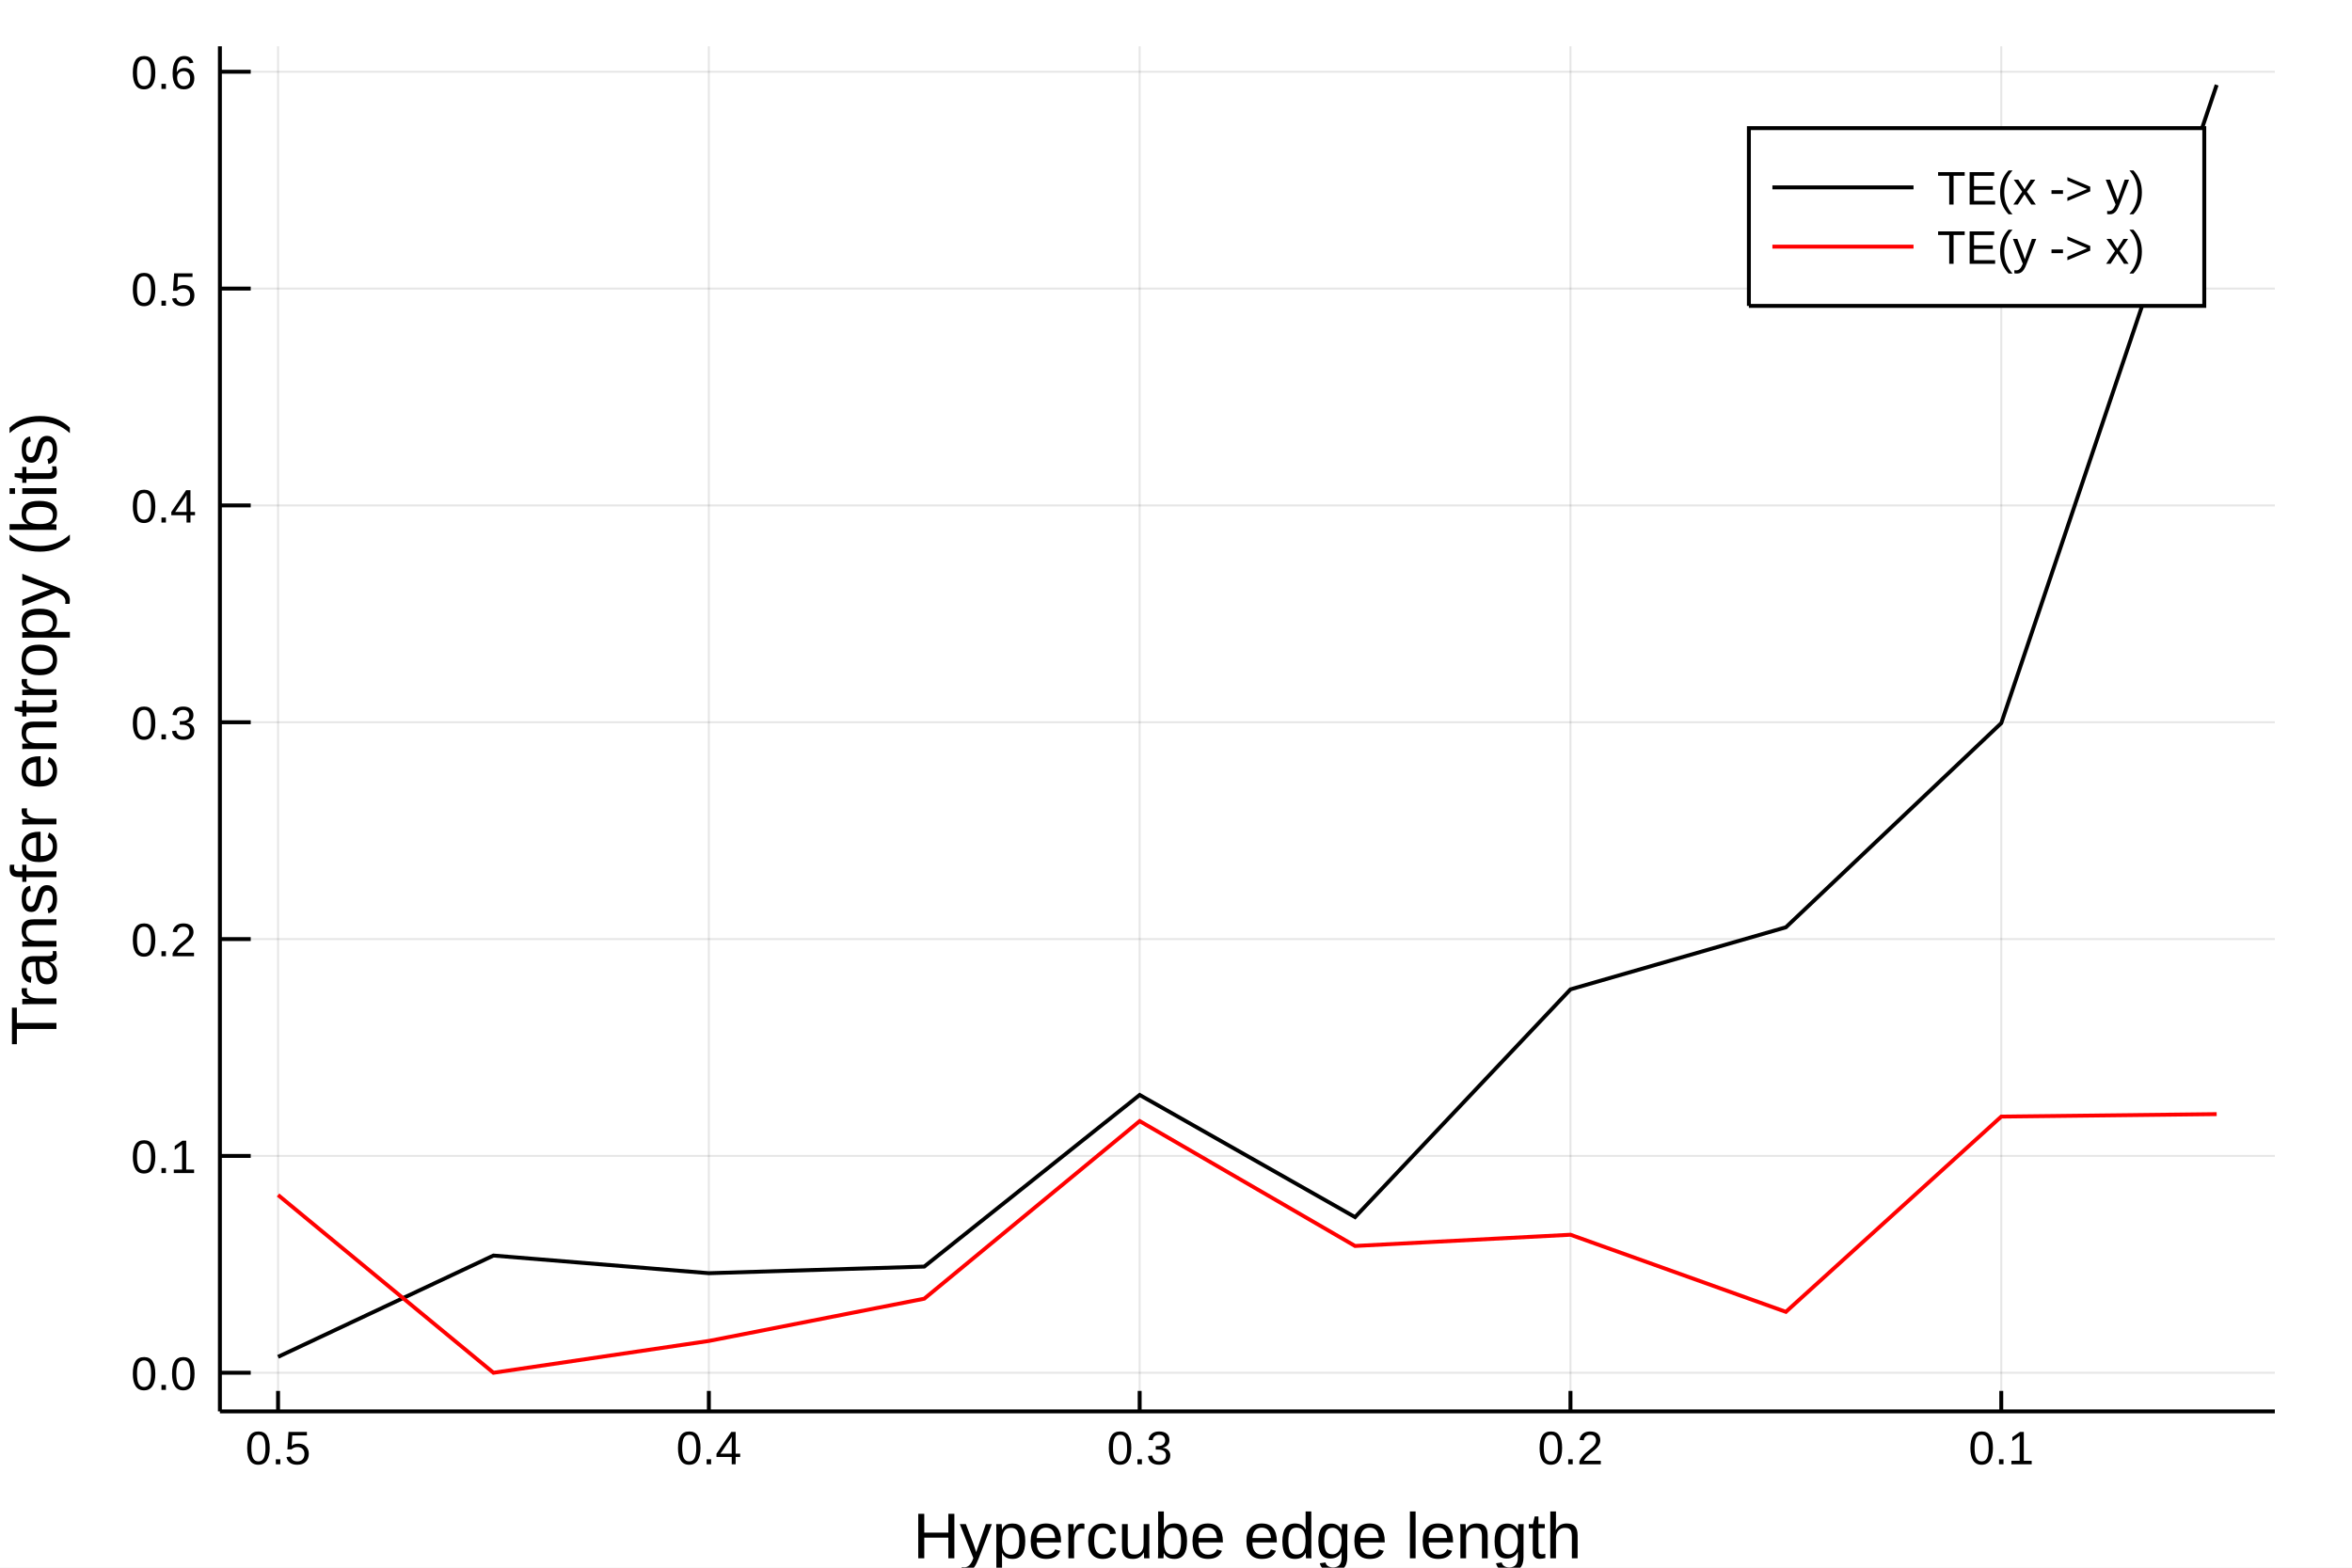
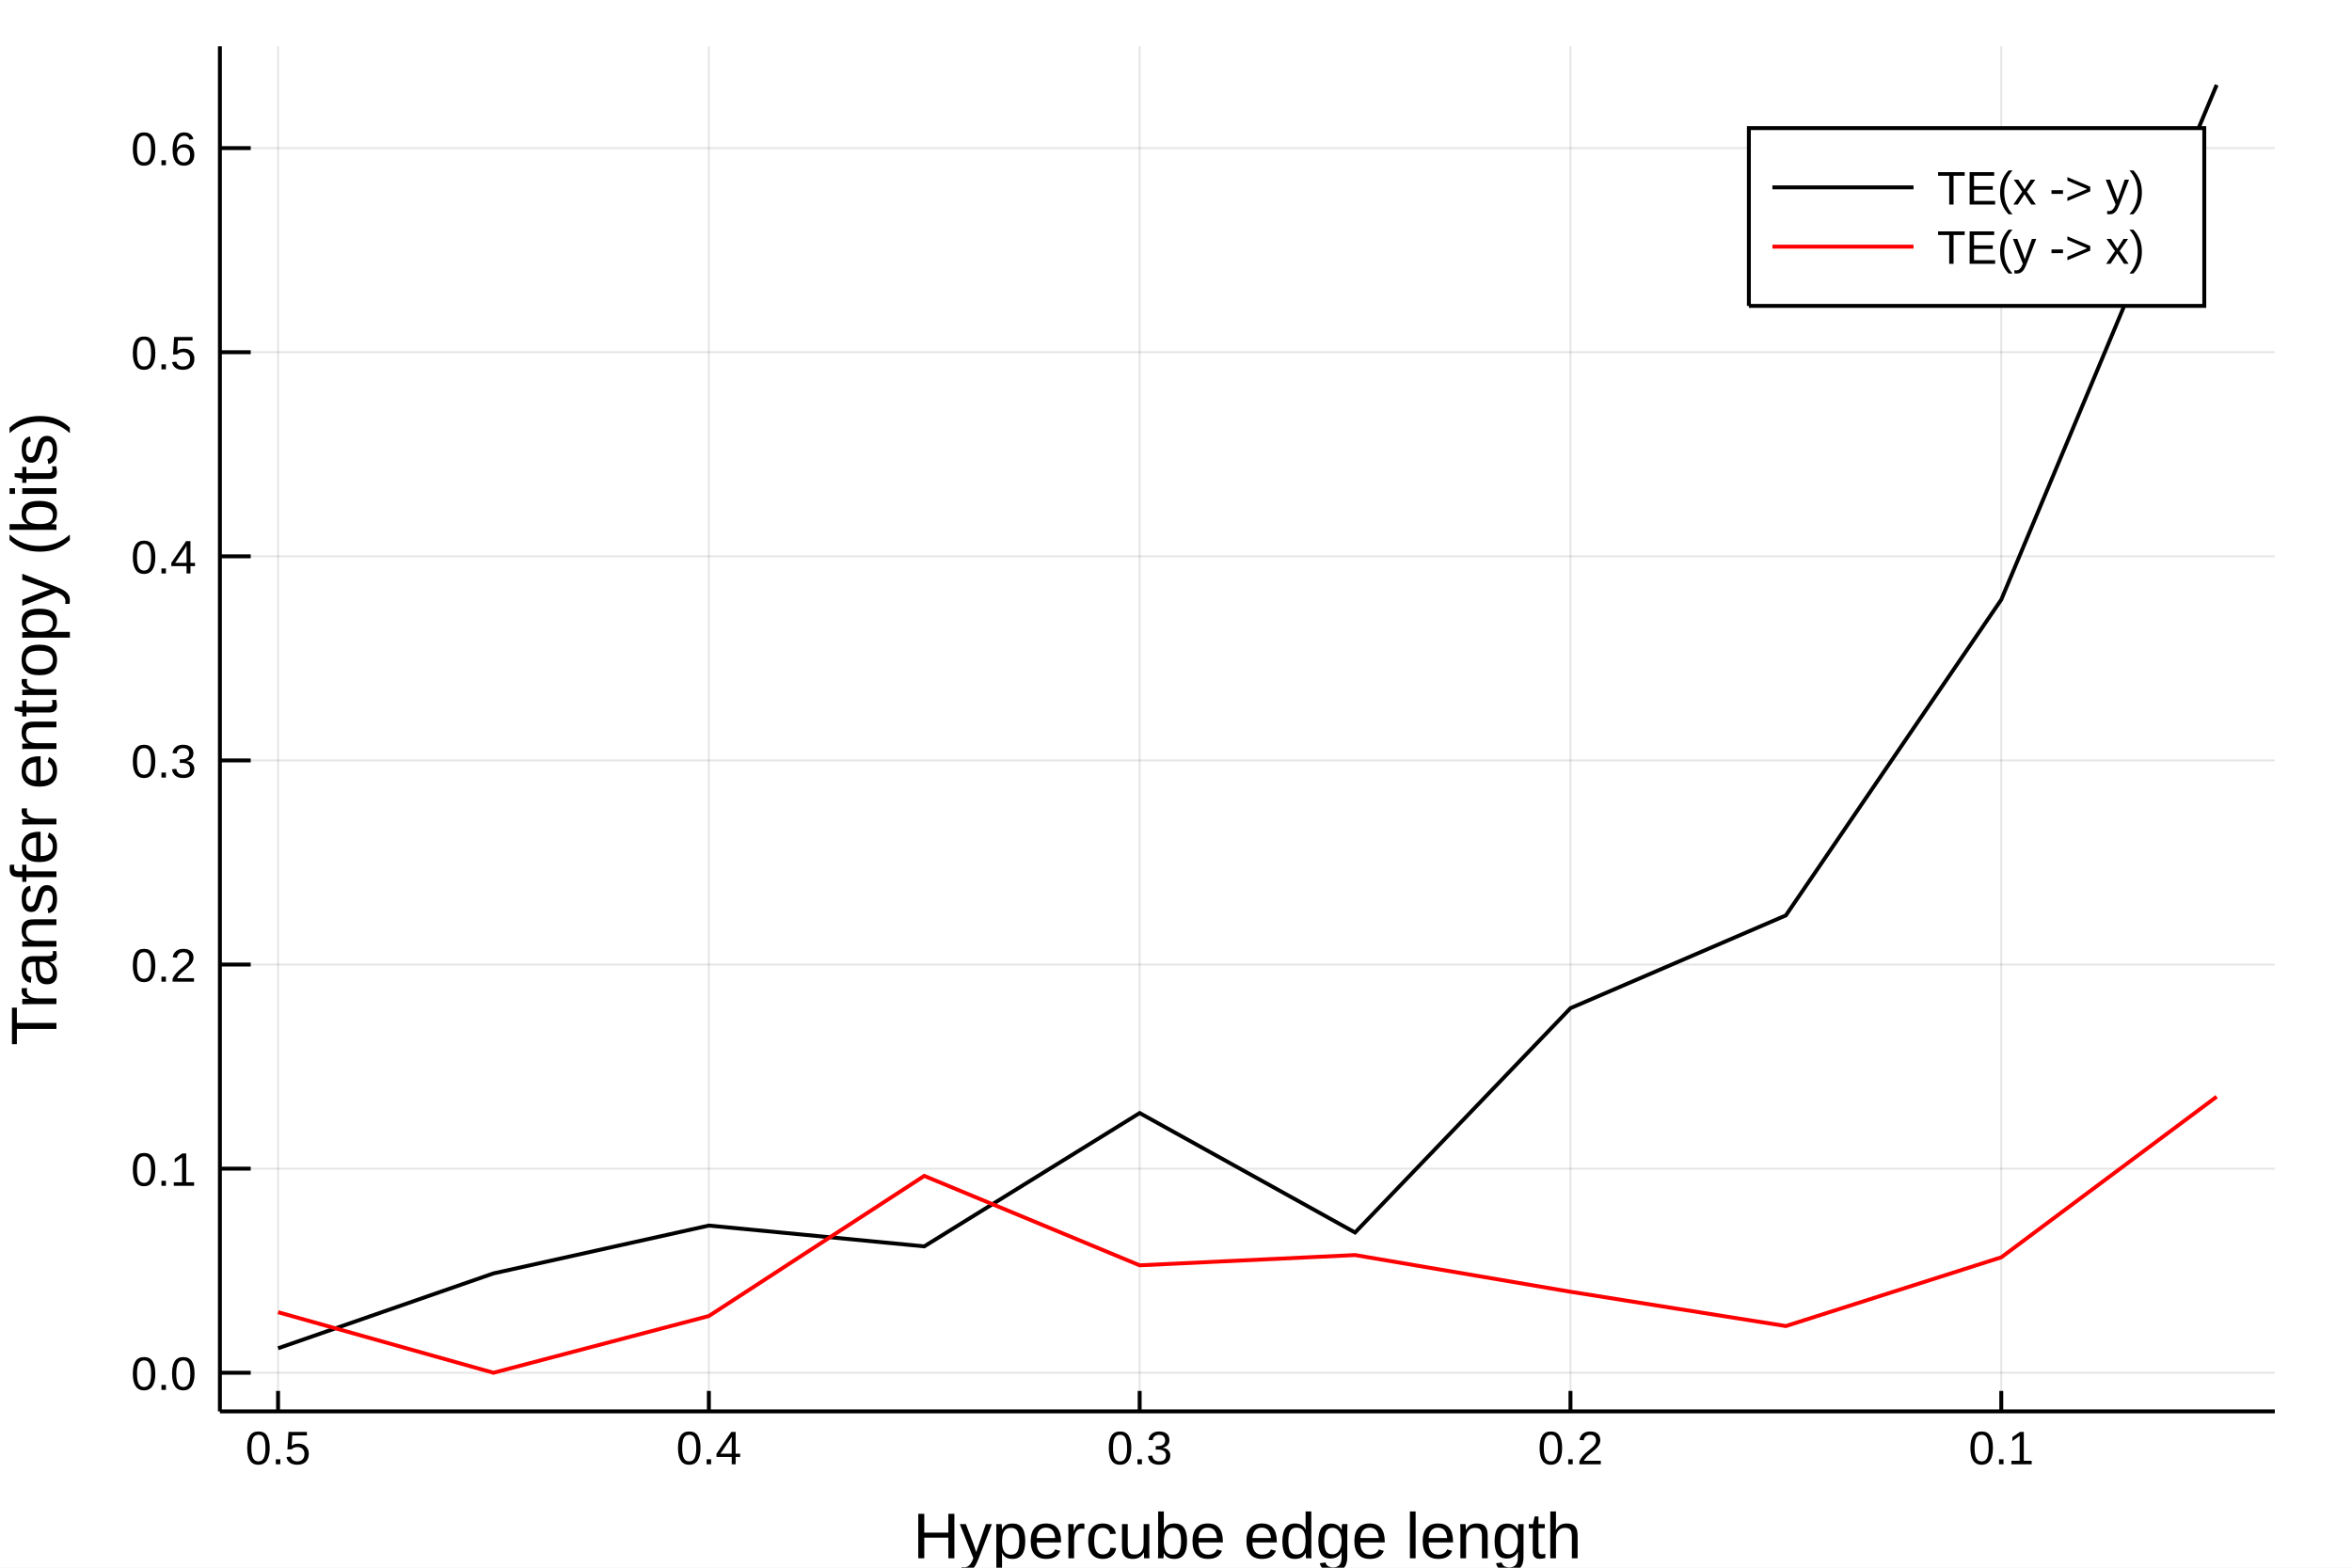
<svg xmlns="http://www.w3.org/2000/svg" width="600" height="400" viewBox="0 0 2400 1600">
  <defs>
-     <clipPath id="clip6500">
+     <clipPath id="clip3600">
      <rect x="0" y="0" width="2400" height="1600" />
    </clipPath>
  </defs>
-   <path clip-path="url(#clip6500)" d=" M0 1600 L2400 1600 L2400 0 L0 0  Z   " fill="#ffffff" fill-rule="evenodd" fill-opacity="1" />
+   <path clip-path="url(#clip3600)" d=" M0 1600 L2400 1600 L2400 0 L0 0  Z   " fill="#ffffff" fill-rule="evenodd" fill-opacity="1" />
  <defs>
-     <clipPath id="clip6501">
+     <clipPath id="clip3601">
      <rect x="480" y="0" width="1681" height="1600" />
    </clipPath>
  </defs>
-   <path clip-path="url(#clip6500)" d=" M224.386 1440.48 L2321.26 1440.48 L2321.26 47.244 L224.386 47.244  Z   " fill="#ffffff" fill-rule="evenodd" fill-opacity="1" />
+   <path clip-path="url(#clip3600)" d=" M224.386 1440.48 L2321.26 1440.48 L2321.26 47.244 L224.386 47.244  Z   " fill="#ffffff" fill-rule="evenodd" fill-opacity="1" />
  <defs>
-     <clipPath id="clip6502">
+     <clipPath id="clip3602">
      <rect x="224" y="47" width="2098" height="1394" />
    </clipPath>
  </defs>
-   <polyline clip-path="url(#clip6502)" style="stroke:#000000; stroke-width:2; stroke-opacity:0.1; fill:none" points="   2042.12,1440.48 2042.12,47.244    " />
-   <polyline clip-path="url(#clip6502)" style="stroke:#000000; stroke-width:2; stroke-opacity:0.1; fill:none" points="   1602.52,1440.48 1602.52,47.244    " />
-   <polyline clip-path="url(#clip6502)" style="stroke:#000000; stroke-width:2; stroke-opacity:0.1; fill:none" points="   1162.92,1440.48 1162.92,47.244    " />
-   <polyline clip-path="url(#clip6502)" style="stroke:#000000; stroke-width:2; stroke-opacity:0.1; fill:none" points="   723.328,1440.48 723.328,47.244    " />
-   <polyline clip-path="url(#clip6502)" style="stroke:#000000; stroke-width:2; stroke-opacity:0.1; fill:none" points="   283.732,1440.48 283.732,47.244    " />
-   <polyline clip-path="url(#clip6502)" style="stroke:#000000; stroke-width:2; stroke-opacity:0.1; fill:none" points="   2321.26,1401.05 224.386,1401.05    " />
-   <polyline clip-path="url(#clip6502)" style="stroke:#000000; stroke-width:2; stroke-opacity:0.1; fill:none" points="   2321.26,1179.75 224.386,1179.75    " />
-   <polyline clip-path="url(#clip6502)" style="stroke:#000000; stroke-width:2; stroke-opacity:0.1; fill:none" points="   2321.26,958.443 224.386,958.443    " />
-   <polyline clip-path="url(#clip6502)" style="stroke:#000000; stroke-width:2; stroke-opacity:0.1; fill:none" points="   2321.26,737.139 224.386,737.139    " />
-   <polyline clip-path="url(#clip6502)" style="stroke:#000000; stroke-width:2; stroke-opacity:0.1; fill:none" points="   2321.26,515.835 224.386,515.835    " />
-   <polyline clip-path="url(#clip6502)" style="stroke:#000000; stroke-width:2; stroke-opacity:0.1; fill:none" points="   2321.26,294.53 224.386,294.53    " />
-   <polyline clip-path="url(#clip6502)" style="stroke:#000000; stroke-width:2; stroke-opacity:0.1; fill:none" points="   2321.26,73.226 224.386,73.226    " />
-   <polyline clip-path="url(#clip6500)" style="stroke:#000000; stroke-width:4; stroke-opacity:1; fill:none" points="   2321.26,1440.48 224.386,1440.48    " />
-   <polyline clip-path="url(#clip6500)" style="stroke:#000000; stroke-width:4; stroke-opacity:1; fill:none" points="   224.386,1440.48 224.386,47.244    " />
-   <polyline clip-path="url(#clip6500)" style="stroke:#000000; stroke-width:4; stroke-opacity:1; fill:none" points="   2042.12,1440.48 2042.12,1419.58    " />
-   <polyline clip-path="url(#clip6500)" style="stroke:#000000; stroke-width:4; stroke-opacity:1; fill:none" points="   1602.52,1440.48 1602.52,1419.58    " />
-   <polyline clip-path="url(#clip6500)" style="stroke:#000000; stroke-width:4; stroke-opacity:1; fill:none" points="   1162.92,1440.48 1162.92,1419.58    " />
-   <polyline clip-path="url(#clip6500)" style="stroke:#000000; stroke-width:4; stroke-opacity:1; fill:none" points="   723.328,1440.48 723.328,1419.58    " />
-   <polyline clip-path="url(#clip6500)" style="stroke:#000000; stroke-width:4; stroke-opacity:1; fill:none" points="   283.732,1440.48 283.732,1419.58    " />
-   <polyline clip-path="url(#clip6500)" style="stroke:#000000; stroke-width:4; stroke-opacity:1; fill:none" points="   224.386,1401.05 255.839,1401.05    " />
-   <polyline clip-path="url(#clip6500)" style="stroke:#000000; stroke-width:4; stroke-opacity:1; fill:none" points="   224.386,1179.75 255.839,1179.75    " />
-   <polyline clip-path="url(#clip6500)" style="stroke:#000000; stroke-width:4; stroke-opacity:1; fill:none" points="   224.386,958.443 255.839,958.443    " />
-   <polyline clip-path="url(#clip6500)" style="stroke:#000000; stroke-width:4; stroke-opacity:1; fill:none" points="   224.386,737.139 255.839,737.139    " />
-   <polyline clip-path="url(#clip6500)" style="stroke:#000000; stroke-width:4; stroke-opacity:1; fill:none" points="   224.386,515.835 255.839,515.835    " />
-   <polyline clip-path="url(#clip6500)" style="stroke:#000000; stroke-width:4; stroke-opacity:1; fill:none" points="   224.386,294.53 255.839,294.53    " />
-   <polyline clip-path="url(#clip6500)" style="stroke:#000000; stroke-width:4; stroke-opacity:1; fill:none" points="   224.386,73.226 255.839,73.226    " />
-   <g clip-path="url(#clip6500)">
+   <polyline clip-path="url(#clip3602)" style="stroke:#000000; stroke-width:2; stroke-opacity:0.1; fill:none" points="   2042.12,1440.48 2042.12,47.244    " />
+   <polyline clip-path="url(#clip3602)" style="stroke:#000000; stroke-width:2; stroke-opacity:0.1; fill:none" points="   1602.52,1440.48 1602.52,47.244    " />
+   <polyline clip-path="url(#clip3602)" style="stroke:#000000; stroke-width:2; stroke-opacity:0.1; fill:none" points="   1162.92,1440.48 1162.92,47.244    " />
+   <polyline clip-path="url(#clip3602)" style="stroke:#000000; stroke-width:2; stroke-opacity:0.1; fill:none" points="   723.328,1440.48 723.328,47.244    " />
+   <polyline clip-path="url(#clip3602)" style="stroke:#000000; stroke-width:2; stroke-opacity:0.1; fill:none" points="   283.732,1440.48 283.732,47.244    " />
+   <polyline clip-path="url(#clip3602)" style="stroke:#000000; stroke-width:2; stroke-opacity:0.1; fill:none" points="   2321.26,1401.05 224.386,1401.05    " />
+   <polyline clip-path="url(#clip3602)" style="stroke:#000000; stroke-width:2; stroke-opacity:0.1; fill:none" points="   2321.26,1192.73 224.386,1192.73    " />
+   <polyline clip-path="url(#clip3602)" style="stroke:#000000; stroke-width:2; stroke-opacity:0.1; fill:none" points="   2321.26,984.419 224.386,984.419    " />
+   <polyline clip-path="url(#clip3602)" style="stroke:#000000; stroke-width:2; stroke-opacity:0.1; fill:none" points="   2321.26,776.102 224.386,776.102    " />
+   <polyline clip-path="url(#clip3602)" style="stroke:#000000; stroke-width:2; stroke-opacity:0.1; fill:none" points="   2321.26,567.786 224.386,567.786    " />
+   <polyline clip-path="url(#clip3602)" style="stroke:#000000; stroke-width:2; stroke-opacity:0.1; fill:none" points="   2321.26,359.47 224.386,359.47    " />
+   <polyline clip-path="url(#clip3602)" style="stroke:#000000; stroke-width:2; stroke-opacity:0.1; fill:none" points="   2321.26,151.153 224.386,151.153    " />
+   <polyline clip-path="url(#clip3600)" style="stroke:#000000; stroke-width:4; stroke-opacity:1; fill:none" points="   2321.26,1440.48 224.386,1440.48    " />
+   <polyline clip-path="url(#clip3600)" style="stroke:#000000; stroke-width:4; stroke-opacity:1; fill:none" points="   224.386,1440.48 224.386,47.244    " />
+   <polyline clip-path="url(#clip3600)" style="stroke:#000000; stroke-width:4; stroke-opacity:1; fill:none" points="   2042.12,1440.48 2042.12,1419.58    " />
+   <polyline clip-path="url(#clip3600)" style="stroke:#000000; stroke-width:4; stroke-opacity:1; fill:none" points="   1602.52,1440.48 1602.52,1419.58    " />
+   <polyline clip-path="url(#clip3600)" style="stroke:#000000; stroke-width:4; stroke-opacity:1; fill:none" points="   1162.92,1440.48 1162.92,1419.58    " />
+   <polyline clip-path="url(#clip3600)" style="stroke:#000000; stroke-width:4; stroke-opacity:1; fill:none" points="   723.328,1440.48 723.328,1419.58    " />
+   <polyline clip-path="url(#clip3600)" style="stroke:#000000; stroke-width:4; stroke-opacity:1; fill:none" points="   283.732,1440.48 283.732,1419.58    " />
+   <polyline clip-path="url(#clip3600)" style="stroke:#000000; stroke-width:4; stroke-opacity:1; fill:none" points="   224.386,1401.05 255.839,1401.05    " />
+   <polyline clip-path="url(#clip3600)" style="stroke:#000000; stroke-width:4; stroke-opacity:1; fill:none" points="   224.386,1192.73 255.839,1192.73    " />
+   <polyline clip-path="url(#clip3600)" style="stroke:#000000; stroke-width:4; stroke-opacity:1; fill:none" points="   224.386,984.419 255.839,984.419    " />
+   <polyline clip-path="url(#clip3600)" style="stroke:#000000; stroke-width:4; stroke-opacity:1; fill:none" points="   224.386,776.102 255.839,776.102    " />
+   <polyline clip-path="url(#clip3600)" style="stroke:#000000; stroke-width:4; stroke-opacity:1; fill:none" points="   224.386,567.786 255.839,567.786    " />
+   <polyline clip-path="url(#clip3600)" style="stroke:#000000; stroke-width:4; stroke-opacity:1; fill:none" points="   224.386,359.47 255.839,359.47    " />
+   <polyline clip-path="url(#clip3600)" style="stroke:#000000; stroke-width:4; stroke-opacity:1; fill:none" points="   224.386,151.153 255.839,151.153    " />
+   <g clip-path="url(#clip3600)">
    <text style="fill:#000000; fill-opacity:1; font-family:Arial,Helvetica Neue,Helvetica,sans-serif; font-size:48px; text-anchor:middle;" transform="rotate(0, 2042.12, 1494.48)" x="2042.12" y="1494.48">0.1</text>
  </g>
-   <g clip-path="url(#clip6500)">
+   <g clip-path="url(#clip3600)">
    <text style="fill:#000000; fill-opacity:1; font-family:Arial,Helvetica Neue,Helvetica,sans-serif; font-size:48px; text-anchor:middle;" transform="rotate(0, 1602.52, 1494.48)" x="1602.52" y="1494.48">0.2</text>
  </g>
-   <g clip-path="url(#clip6500)">
+   <g clip-path="url(#clip3600)">
    <text style="fill:#000000; fill-opacity:1; font-family:Arial,Helvetica Neue,Helvetica,sans-serif; font-size:48px; text-anchor:middle;" transform="rotate(0, 1162.92, 1494.48)" x="1162.92" y="1494.48">0.3</text>
  </g>
-   <g clip-path="url(#clip6500)">
+   <g clip-path="url(#clip3600)">
    <text style="fill:#000000; fill-opacity:1; font-family:Arial,Helvetica Neue,Helvetica,sans-serif; font-size:48px; text-anchor:middle;" transform="rotate(0, 723.328, 1494.48)" x="723.328" y="1494.48">0.4</text>
  </g>
-   <g clip-path="url(#clip6500)">
+   <g clip-path="url(#clip3600)">
    <text style="fill:#000000; fill-opacity:1; font-family:Arial,Helvetica Neue,Helvetica,sans-serif; font-size:48px; text-anchor:middle;" transform="rotate(0, 283.732, 1494.48)" x="283.732" y="1494.48">0.5</text>
  </g>
-   <g clip-path="url(#clip6500)">
+   <g clip-path="url(#clip3600)">
    <text style="fill:#000000; fill-opacity:1; font-family:Arial,Helvetica Neue,Helvetica,sans-serif; font-size:48px; text-anchor:end;" transform="rotate(0, 200.386, 1418.55)" x="200.386" y="1418.55">0.0</text>
  </g>
-   <g clip-path="url(#clip6500)">
-     <text style="fill:#000000; fill-opacity:1; font-family:Arial,Helvetica Neue,Helvetica,sans-serif; font-size:48px; text-anchor:end;" transform="rotate(0, 200.386, 1197.25)" x="200.386" y="1197.25">0.1</text>
+   <g clip-path="url(#clip3600)">
+     <text style="fill:#000000; fill-opacity:1; font-family:Arial,Helvetica Neue,Helvetica,sans-serif; font-size:48px; text-anchor:end;" transform="rotate(0, 200.386, 1210.23)" x="200.386" y="1210.23">0.1</text>
  </g>
-   <g clip-path="url(#clip6500)">
-     <text style="fill:#000000; fill-opacity:1; font-family:Arial,Helvetica Neue,Helvetica,sans-serif; font-size:48px; text-anchor:end;" transform="rotate(0, 200.386, 975.943)" x="200.386" y="975.943">0.2</text>
+   <g clip-path="url(#clip3600)">
+     <text style="fill:#000000; fill-opacity:1; font-family:Arial,Helvetica Neue,Helvetica,sans-serif; font-size:48px; text-anchor:end;" transform="rotate(0, 200.386, 1001.92)" x="200.386" y="1001.92">0.2</text>
  </g>
-   <g clip-path="url(#clip6500)">
-     <text style="fill:#000000; fill-opacity:1; font-family:Arial,Helvetica Neue,Helvetica,sans-serif; font-size:48px; text-anchor:end;" transform="rotate(0, 200.386, 754.639)" x="200.386" y="754.639">0.3</text>
+   <g clip-path="url(#clip3600)">
+     <text style="fill:#000000; fill-opacity:1; font-family:Arial,Helvetica Neue,Helvetica,sans-serif; font-size:48px; text-anchor:end;" transform="rotate(0, 200.386, 793.602)" x="200.386" y="793.602">0.3</text>
  </g>
-   <g clip-path="url(#clip6500)">
-     <text style="fill:#000000; fill-opacity:1; font-family:Arial,Helvetica Neue,Helvetica,sans-serif; font-size:48px; text-anchor:end;" transform="rotate(0, 200.386, 533.335)" x="200.386" y="533.335">0.4</text>
+   <g clip-path="url(#clip3600)">
+     <text style="fill:#000000; fill-opacity:1; font-family:Arial,Helvetica Neue,Helvetica,sans-serif; font-size:48px; text-anchor:end;" transform="rotate(0, 200.386, 585.286)" x="200.386" y="585.286">0.4</text>
  </g>
-   <g clip-path="url(#clip6500)">
-     <text style="fill:#000000; fill-opacity:1; font-family:Arial,Helvetica Neue,Helvetica,sans-serif; font-size:48px; text-anchor:end;" transform="rotate(0, 200.386, 312.03)" x="200.386" y="312.03">0.5</text>
+   <g clip-path="url(#clip3600)">
+     <text style="fill:#000000; fill-opacity:1; font-family:Arial,Helvetica Neue,Helvetica,sans-serif; font-size:48px; text-anchor:end;" transform="rotate(0, 200.386, 376.97)" x="200.386" y="376.97">0.5</text>
  </g>
-   <g clip-path="url(#clip6500)">
-     <text style="fill:#000000; fill-opacity:1; font-family:Arial,Helvetica Neue,Helvetica,sans-serif; font-size:48px; text-anchor:end;" transform="rotate(0, 200.386, 90.7262)" x="200.386" y="90.726">0.6</text>
+   <g clip-path="url(#clip3600)">
+     <text style="fill:#000000; fill-opacity:1; font-family:Arial,Helvetica Neue,Helvetica,sans-serif; font-size:48px; text-anchor:end;" transform="rotate(0, 200.386, 168.653)" x="200.386" y="168.653">0.6</text>
  </g>
-   <g clip-path="url(#clip6500)">
+   <g clip-path="url(#clip3600)">
    <text style="fill:#000000; fill-opacity:1; font-family:Arial,Helvetica Neue,Helvetica,sans-serif; font-size:66px; text-anchor:middle;" transform="rotate(0, 1272.82, 1590.4)" x="1272.82" y="1590.4">Hypercube edge length</text>
  </g>
-   <g clip-path="url(#clip6500)">
+   <g clip-path="url(#clip3600)">
    <text style="fill:#000000; fill-opacity:1; font-family:Arial,Helvetica Neue,Helvetica,sans-serif; font-size:66px; text-anchor:middle;" transform="rotate(-90, 57.6, 743.863)" x="57.6" y="743.863">Transfer entropy (bits)</text>
  </g>
-   <polyline clip-path="url(#clip6502)" style="stroke:#000000; stroke-width:4; stroke-opacity:1; fill:none" points="   2261.91,86.675 2042.12,738.018 1822.32,946.405 1602.52,1009.74 1382.72,1242.2 1162.92,1117.52 943.126,1292.68 723.328,1299.44 503.53,1281.43 283.732,1384.82       " />
-   <polyline clip-path="url(#clip6502)" style="stroke:#ff0000; stroke-width:4; stroke-opacity:1; fill:none" points="   2261.91,1137.09 2042.12,1139.59 1822.32,1338.89 1602.52,1260.19 1382.72,1271.64 1162.92,1144.2 943.126,1325.46 723.328,1368.59 503.53,1401.05 283.732,1219.64       " />
-   <path clip-path="url(#clip6500)" d=" M1784.57 312.204 L2249.26 312.204 L2249.26 130.764 L1784.57 130.764  Z   " fill="#ffffff" fill-rule="evenodd" fill-opacity="1" />
-   <polyline clip-path="url(#clip6500)" style="stroke:#000000; stroke-width:4; stroke-opacity:1; fill:none" points="   1784.57,312.204 2249.26,312.204 2249.26,130.764 1784.57,130.764 1784.57,312.204    " />
-   <polyline clip-path="url(#clip6500)" style="stroke:#000000; stroke-width:4; stroke-opacity:1; fill:none" points="   1808.57,191.244 1952.57,191.244    " />
-   <g clip-path="url(#clip6500)">
+   <polyline clip-path="url(#clip3602)" style="stroke:#000000; stroke-width:4; stroke-opacity:1; fill:none" points="   2261.91,86.675 2042.12,611.998 1822.32,934.265 1602.52,1028.95 1382.72,1257.92 1162.92,1135.99 943.126,1272.05 723.328,1250.83 503.53,1299.65 283.732,1376.07       " />
+   <polyline clip-path="url(#clip3602)" style="stroke:#ff0000; stroke-width:4; stroke-opacity:1; fill:none" points="   2261.91,1119.28 2042.12,1283.23 1822.32,1353.38 1602.52,1318.38 1382.72,1280.94 1162.92,1291.39 943.126,1200.14 723.328,1343.15 503.53,1401.05 283.732,1339.25       " />
+   <path clip-path="url(#clip3600)" d=" M1784.57 312.204 L2249.26 312.204 L2249.26 130.764 L1784.57 130.764  Z   " fill="#ffffff" fill-rule="evenodd" fill-opacity="1" />
+   <polyline clip-path="url(#clip3600)" style="stroke:#000000; stroke-width:4; stroke-opacity:1; fill:none" points="   1784.57,312.204 2249.26,312.204 2249.26,130.764 1784.57,130.764 1784.57,312.204    " />
+   <polyline clip-path="url(#clip3600)" style="stroke:#000000; stroke-width:4; stroke-opacity:1; fill:none" points="   1808.57,191.244 1952.57,191.244    " />
+   <g clip-path="url(#clip3600)">
    <text style="fill:#000000; fill-opacity:1; font-family:Arial,Helvetica Neue,Helvetica,sans-serif; font-size:48px; text-anchor:start;" transform="rotate(0, 1976.57, 208.744)" x="1976.57" y="208.744">TE(x -&gt; y)</text>
  </g>
-   <polyline clip-path="url(#clip6500)" style="stroke:#ff0000; stroke-width:4; stroke-opacity:1; fill:none" points="   1808.57,251.724 1952.57,251.724    " />
-   <g clip-path="url(#clip6500)">
+   <polyline clip-path="url(#clip3600)" style="stroke:#ff0000; stroke-width:4; stroke-opacity:1; fill:none" points="   1808.57,251.724 1952.57,251.724    " />
+   <g clip-path="url(#clip3600)">
    <text style="fill:#000000; fill-opacity:1; font-family:Arial,Helvetica Neue,Helvetica,sans-serif; font-size:48px; text-anchor:start;" transform="rotate(0, 1976.57, 269.224)" x="1976.57" y="269.224">TE(y -&gt; x)</text>
  </g>
</svg>
